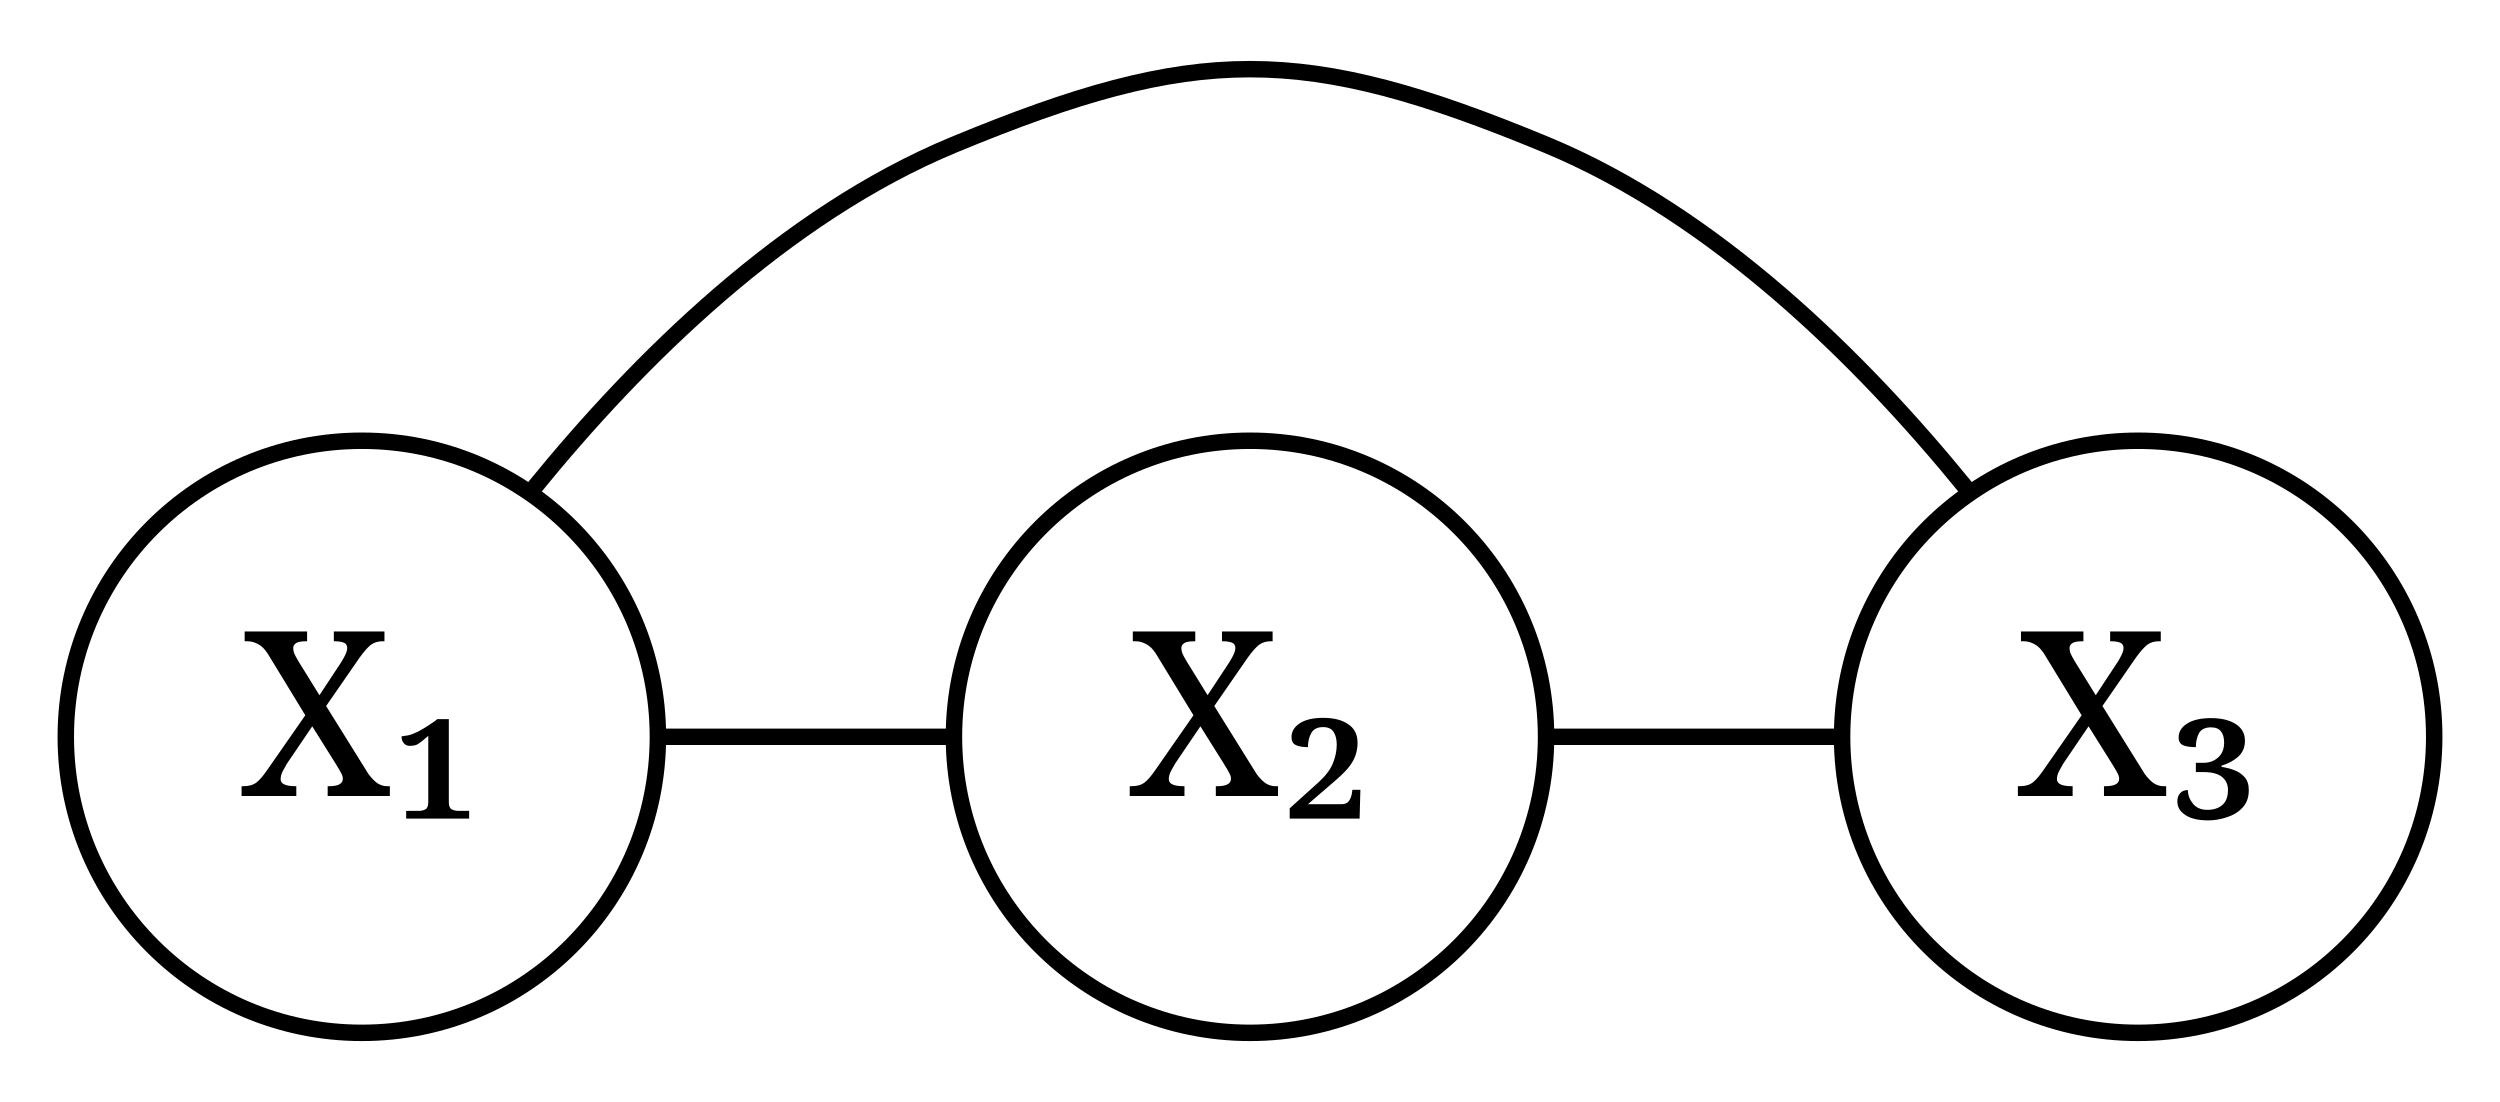
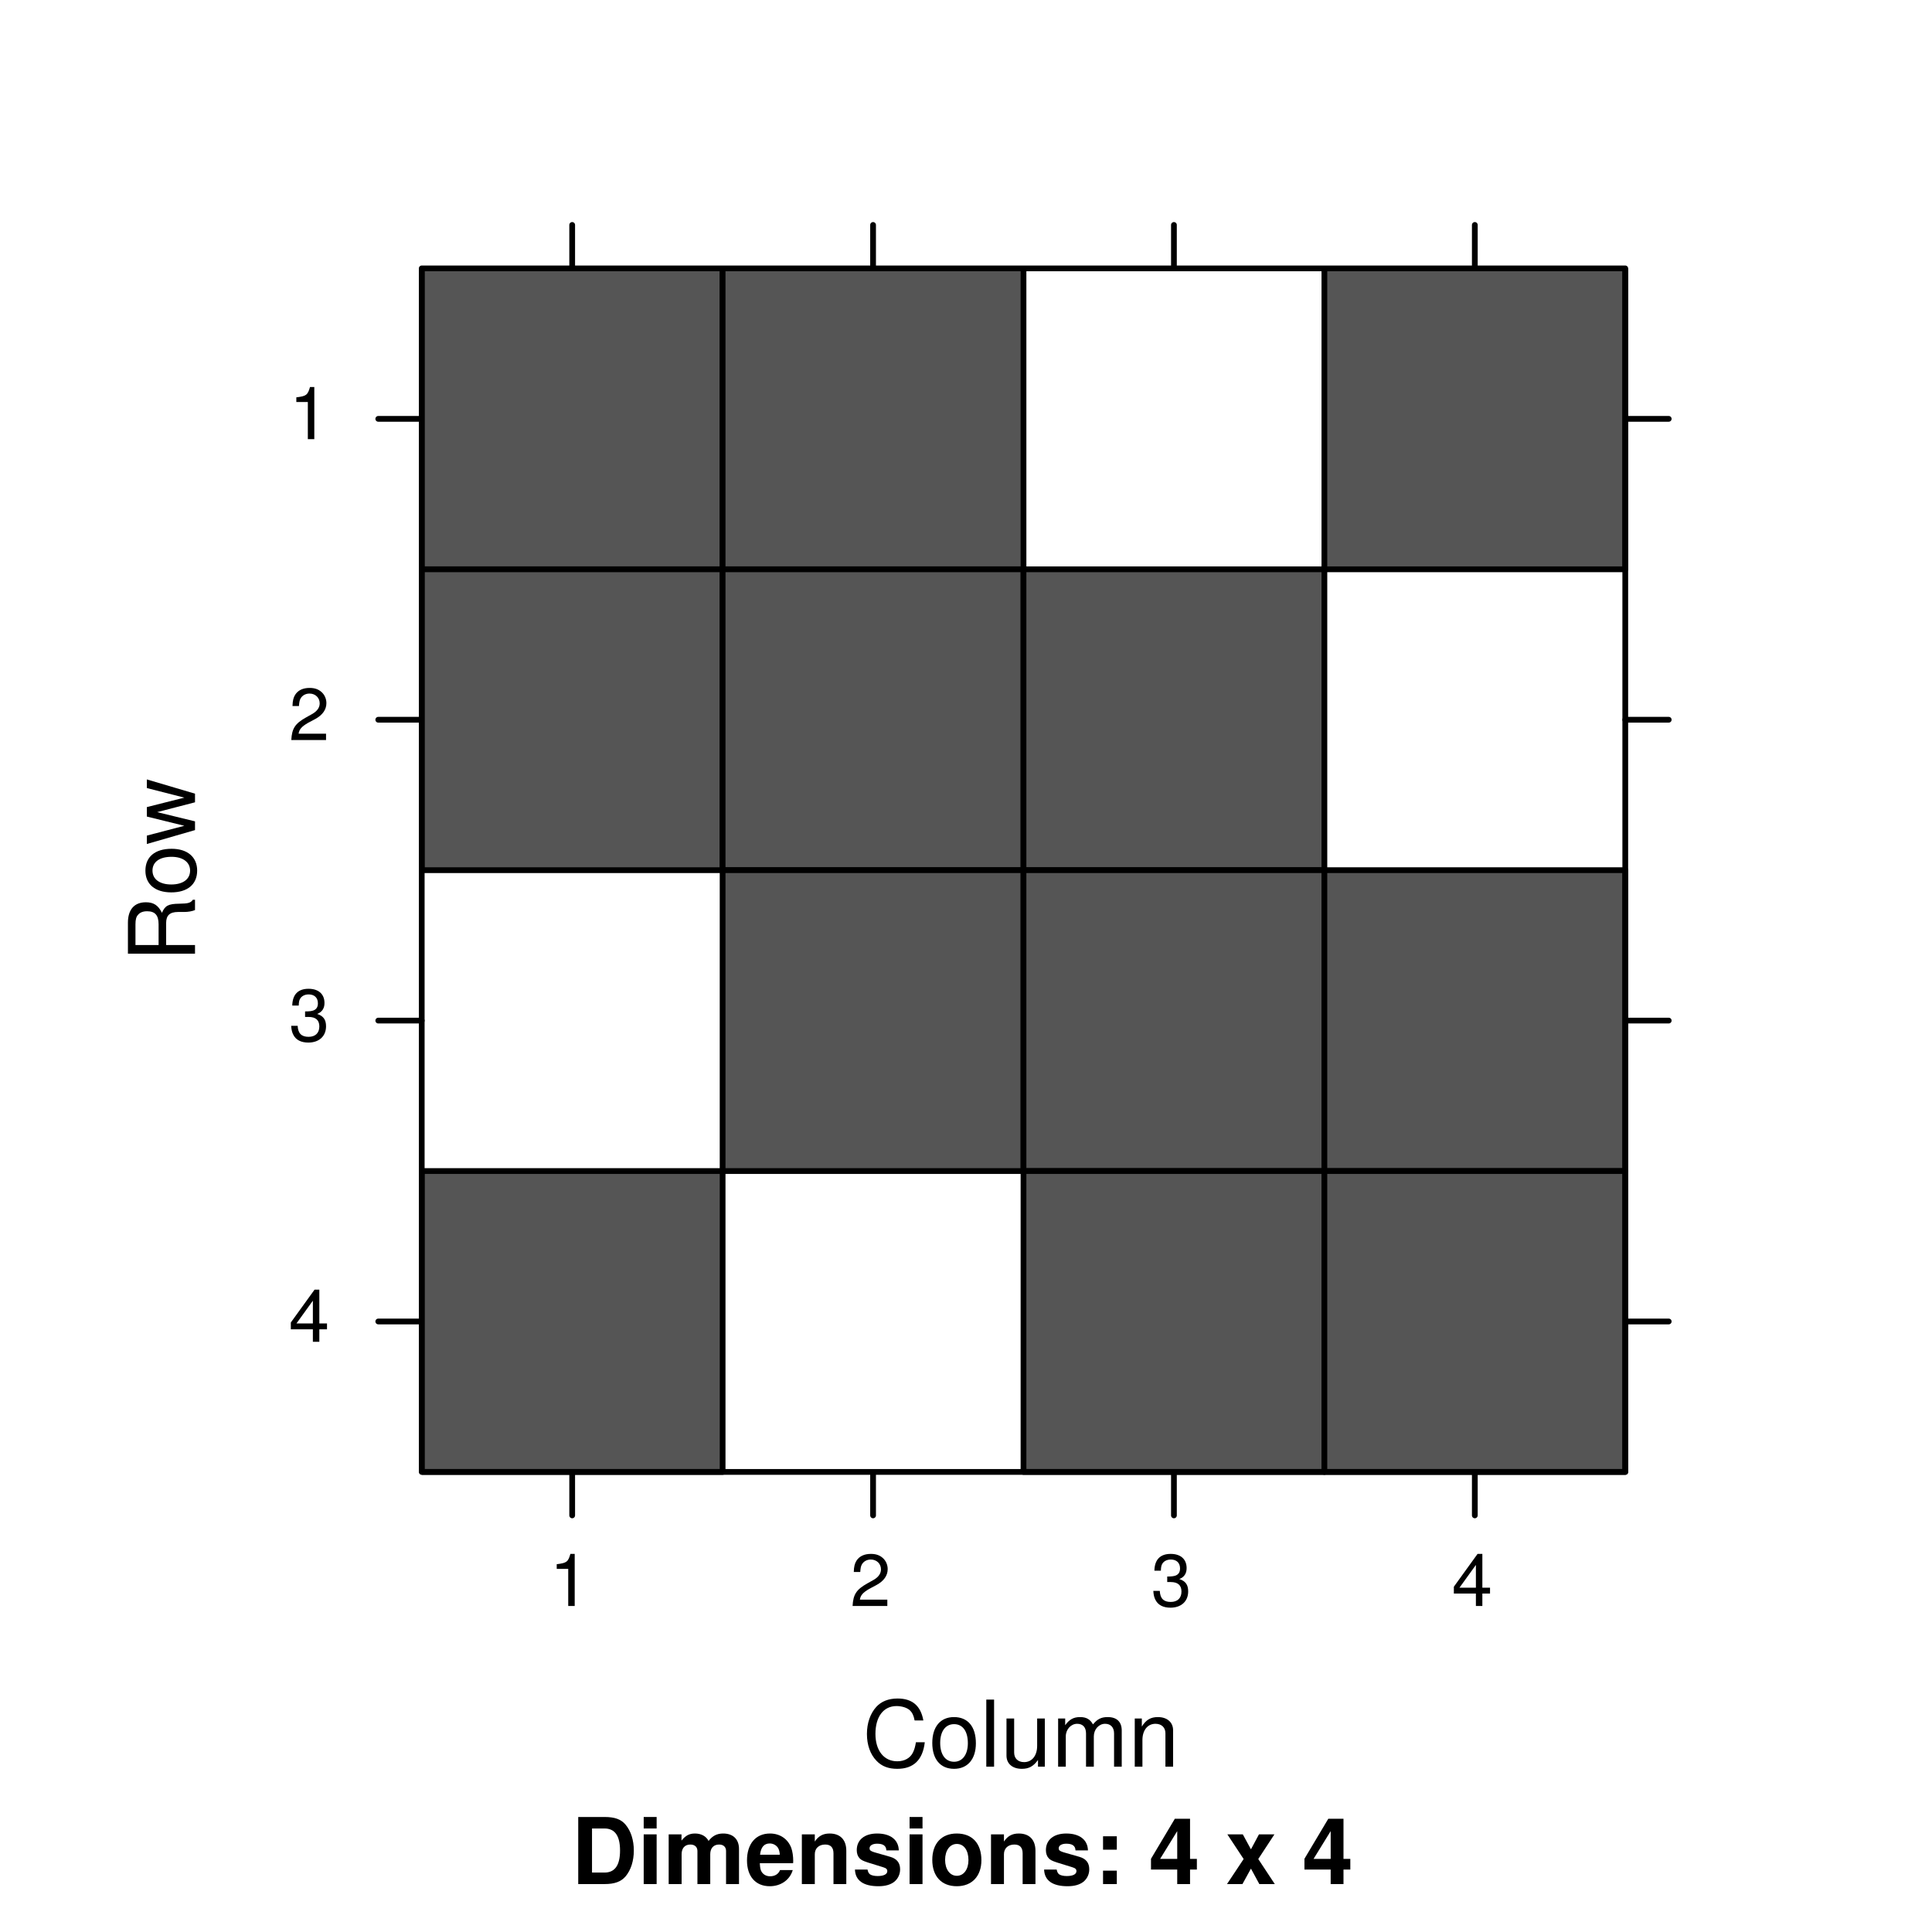
- <svg xmlns="http://www.w3.org/2000/svg" width="152pt" height="67pt" viewBox="0.00 0.00 152.00 66.59">
-   <g id="graph1" class="graph" transform="scale(1 1) rotate(0) translate(4 62.5922)">
-     <polygon fill="white" stroke="white" points="-4,5 -4,-62.592 149,-62.592 149,5 -4,5" />
-     <g id="node1" class="node">
-       <ellipse fill="none" stroke="black" cx="18" cy="-18" rx="18" ry="18" />
-       <text text-anchor="middle" x="18" y="-14.4" font-family="Times Roman,serif" font-size="14.00">X₁</text>
+ <svg xmlns="http://www.w3.org/2000/svg" xmlns:xlink="http://www.w3.org/1999/xlink" width="252pt" height="252pt" viewBox="0 0 252 252" version="1.1">
+   <defs>
+     <g>
+       <symbol overflow="visible" id="glyph0-0">
+         <path style="stroke:none;" d="M 0.922 0 L 4.344 0 C 5.672 0 6.516 -0.312 7.109 -1.016 C 7.797 -1.844 8.172 -3.031 8.172 -4.375 C 8.172 -5.719 7.797 -6.906 7.109 -7.734 C 6.516 -8.453 5.688 -8.75 4.344 -8.75 L 0.922 -8.75 Z M 2.719 -1.5 L 2.719 -7.25 L 4.344 -7.25 C 5.703 -7.25 6.375 -6.297 6.375 -4.375 C 6.375 -2.453 5.703 -1.5 4.344 -1.5 Z M 2.719 -1.5 " />
+       </symbol>
+       <symbol overflow="visible" id="glyph0-1">
+         <path style="stroke:none;" d="M 2.484 -6.484 L 0.797 -6.484 L 0.797 0 L 2.484 0 Z M 2.484 -8.75 L 0.797 -8.75 L 0.797 -7.25 L 2.484 -7.25 Z M 2.484 -8.75 " />
+       </symbol>
+       <symbol overflow="visible" id="glyph0-2">
+         <path style="stroke:none;" d="M 0.719 -6.484 L 0.719 0 L 2.406 0 L 2.406 -3.891 C 2.406 -4.688 2.828 -5.156 3.547 -5.156 C 4.109 -5.156 4.469 -4.844 4.469 -4.312 L 4.469 0 L 6.141 0 L 6.141 -3.891 C 6.141 -4.688 6.578 -5.156 7.297 -5.156 C 7.859 -5.156 8.203 -4.844 8.203 -4.312 L 8.203 0 L 9.891 0 L 9.891 -4.578 C 9.891 -5.844 9.125 -6.594 7.828 -6.594 C 7.016 -6.594 6.438 -6.297 5.922 -5.625 C 5.609 -6.234 4.969 -6.594 4.156 -6.594 C 3.422 -6.594 2.938 -6.344 2.391 -5.672 L 2.391 -6.484 Z M 0.719 -6.484 " />
+       </symbol>
+       <symbol overflow="visible" id="glyph0-3">
+         <path style="stroke:none;" d="M 6.281 -2.719 C 6.297 -2.859 6.297 -2.922 6.297 -3 C 6.297 -3.641 6.203 -4.25 6.047 -4.703 C 5.609 -5.875 4.578 -6.594 3.266 -6.594 C 1.406 -6.594 0.266 -5.25 0.266 -3.078 C 0.266 -1 1.391 0.281 3.234 0.281 C 4.688 0.281 5.859 -0.547 6.234 -1.828 L 4.578 -1.828 C 4.375 -1.312 3.906 -1.016 3.281 -1.016 C 2.812 -1.016 2.422 -1.219 2.188 -1.578 C 2.031 -1.812 1.969 -2.094 1.938 -2.719 Z M 1.969 -3.828 C 2.078 -4.812 2.5 -5.297 3.234 -5.297 C 3.656 -5.297 4.047 -5.094 4.281 -4.766 C 4.438 -4.531 4.516 -4.266 4.547 -3.828 Z M 1.969 -3.828 " />
+       </symbol>
+       <symbol overflow="visible" id="glyph0-4">
+         <path style="stroke:none;" d="M 0.75 -6.484 L 0.75 0 L 2.438 0 L 2.438 -3.891 C 2.438 -4.656 2.969 -5.156 3.797 -5.156 C 4.516 -5.156 4.875 -4.766 4.875 -4 L 4.875 0 L 6.547 0 L 6.547 -4.344 C 6.547 -5.766 5.766 -6.594 4.375 -6.594 C 3.5 -6.594 2.922 -6.266 2.438 -5.547 L 2.438 -6.484 Z M 0.75 -6.484 " />
+       </symbol>
+       <symbol overflow="visible" id="glyph0-5">
+         <path style="stroke:none;" d="M 6.062 -4.391 C 6.031 -5.766 4.984 -6.594 3.234 -6.594 C 1.594 -6.594 0.578 -5.766 0.578 -4.422 C 0.578 -4 0.703 -3.625 0.938 -3.375 C 1.156 -3.141 1.375 -3.031 1.984 -2.828 L 4 -2.203 C 4.422 -2.078 4.562 -1.938 4.562 -1.688 C 4.562 -1.281 4.094 -1.047 3.312 -1.047 C 2.875 -1.047 2.531 -1.125 2.312 -1.266 C 2.141 -1.406 2.062 -1.531 1.984 -1.891 L 0.344 -1.891 C 0.391 -0.469 1.438 0.281 3.406 0.281 C 4.312 0.281 4.984 0.078 5.469 -0.297 C 5.953 -0.688 6.234 -1.281 6.234 -1.922 C 6.234 -2.766 5.812 -3.297 4.969 -3.547 L 2.844 -4.156 C 2.375 -4.312 2.25 -4.406 2.25 -4.672 C 2.25 -5.031 2.641 -5.266 3.234 -5.266 C 4.031 -5.266 4.422 -4.984 4.438 -4.391 Z M 6.062 -4.391 " />
+       </symbol>
+       <symbol overflow="visible" id="glyph0-6">
+         <path style="stroke:none;" d="M 3.609 -6.594 C 1.625 -6.594 0.422 -5.281 0.422 -3.156 C 0.422 -1.016 1.625 0.281 3.625 0.281 C 5.594 0.281 6.828 -1.031 6.828 -3.109 C 6.828 -5.297 5.641 -6.594 3.609 -6.594 Z M 3.625 -5.234 C 4.547 -5.234 5.141 -4.406 5.141 -3.125 C 5.141 -1.922 4.531 -1.078 3.625 -1.078 C 2.719 -1.078 2.094 -1.922 2.094 -3.156 C 2.094 -4.391 2.719 -5.234 3.625 -5.234 Z M 3.625 -5.234 " />
+       </symbol>
+       <symbol overflow="visible" id="glyph0-7">
+         <path style="stroke:none;" d="M 3.156 -1.75 L 1.359 -1.75 L 1.359 0 L 3.156 0 Z M 3.156 -6.234 L 1.359 -6.234 L 1.359 -4.484 L 3.156 -4.484 Z M 3.156 -6.234 " />
+       </symbol>
+       <symbol overflow="visible" id="glyph0-8">
+         <path style="stroke:none;" d="" />
+       </symbol>
+       <symbol overflow="visible" id="glyph0-9">
+         <path style="stroke:none;" d="M 6.266 -3.281 L 5.375 -3.281 L 5.375 -8.516 L 3.391 -8.516 L 0.281 -3.297 L 0.281 -1.891 L 3.703 -1.891 L 3.703 0 L 5.375 0 L 5.375 -1.891 L 6.266 -1.891 Z M 3.703 -3.281 L 1.469 -3.281 L 3.703 -6.906 Z M 3.703 -3.281 " />
+       </symbol>
+       <symbol overflow="visible" id="glyph0-10">
+         <path style="stroke:none;" d="M 4.266 -3.266 L 6.375 -6.484 L 4.359 -6.484 L 3.312 -4.531 L 2.25 -6.484 L 0.234 -6.484 L 2.359 -3.266 L 0.188 0 L 2.203 0 L 3.312 -2.016 L 4.406 0 L 6.422 0 Z M 4.266 -3.266 " />
+       </symbol>
+       <symbol overflow="visible" id="glyph1-0">
+         <path style="stroke:none;" d="M 7.938 -6.031 C 7.594 -7.953 6.484 -8.891 4.578 -8.891 C 3.391 -8.891 2.453 -8.516 1.797 -7.797 C 1.016 -6.938 0.578 -5.688 0.578 -4.266 C 0.578 -2.828 1.016 -1.594 1.844 -0.75 C 2.516 -0.047 3.391 0.281 4.531 0.281 C 6.656 0.281 7.859 -0.875 8.125 -3.188 L 6.969 -3.188 C 6.875 -2.594 6.75 -2.188 6.578 -1.844 C 6.219 -1.109 5.469 -0.703 4.531 -0.703 C 2.797 -0.703 1.688 -2.094 1.688 -4.281 C 1.688 -6.531 2.75 -7.906 4.438 -7.906 C 5.141 -7.906 5.812 -7.688 6.172 -7.359 C 6.484 -7.062 6.672 -6.688 6.797 -6.031 Z M 7.938 -6.031 " />
+       </symbol>
+       <symbol overflow="visible" id="glyph1-1">
+         <path style="stroke:none;" d="M 3.266 -6.469 C 1.5 -6.469 0.438 -5.203 0.438 -3.094 C 0.438 -0.984 1.484 0.281 3.281 0.281 C 5.047 0.281 6.125 -0.984 6.125 -3.047 C 6.125 -5.219 5.078 -6.469 3.266 -6.469 Z M 3.281 -5.547 C 4.406 -5.547 5.078 -4.625 5.078 -3.062 C 5.078 -1.578 4.375 -0.641 3.281 -0.641 C 2.156 -0.641 1.469 -1.578 1.469 -3.094 C 1.469 -4.609 2.156 -5.547 3.281 -5.547 Z M 3.281 -5.547 " />
+       </symbol>
+       <symbol overflow="visible" id="glyph1-2">
+         <path style="stroke:none;" d="M 1.828 -8.75 L 0.812 -8.75 L 0.812 0 L 1.828 0 Z M 1.828 -8.75 " />
+       </symbol>
+       <symbol overflow="visible" id="glyph1-3">
+         <path style="stroke:none;" d="M 5.781 0 L 5.781 -6.281 L 4.781 -6.281 L 4.781 -2.719 C 4.781 -1.438 4.109 -0.594 3.078 -0.594 C 2.281 -0.594 1.781 -1.078 1.781 -1.844 L 1.781 -6.281 L 0.781 -6.281 L 0.781 -1.438 C 0.781 -0.391 1.562 0.281 2.781 0.281 C 3.703 0.281 4.297 -0.047 4.891 -0.875 L 4.891 0 Z M 5.781 0 " />
+       </symbol>
+       <symbol overflow="visible" id="glyph1-4">
+         <path style="stroke:none;" d="M 0.844 -6.281 L 0.844 0 L 1.844 0 L 1.844 -3.953 C 1.844 -4.859 2.516 -5.594 3.328 -5.594 C 4.062 -5.594 4.484 -5.141 4.484 -4.328 L 4.484 0 L 5.5 0 L 5.5 -3.953 C 5.5 -4.859 6.156 -5.594 6.969 -5.594 C 7.703 -5.594 8.141 -5.125 8.141 -4.328 L 8.141 0 L 9.141 0 L 9.141 -4.719 C 9.141 -5.844 8.5 -6.469 7.312 -6.469 C 6.484 -6.469 5.969 -6.219 5.391 -5.516 C 5.016 -6.188 4.516 -6.469 3.703 -6.469 C 2.859 -6.469 2.297 -6.156 1.766 -5.406 L 1.766 -6.281 Z M 0.844 -6.281 " />
+       </symbol>
+       <symbol overflow="visible" id="glyph1-5">
+         <path style="stroke:none;" d="M 0.844 -6.281 L 0.844 0 L 1.844 0 L 1.844 -3.469 C 1.844 -4.75 2.516 -5.594 3.547 -5.594 C 4.344 -5.594 4.844 -5.109 4.844 -4.359 L 4.844 0 L 5.844 0 L 5.844 -4.75 C 5.844 -5.797 5.062 -6.469 3.859 -6.469 C 2.922 -6.469 2.312 -6.109 1.766 -5.234 L 1.766 -6.281 Z M 0.844 -6.281 " />
+       </symbol>
+       <symbol overflow="visible" id="glyph2-0">
+         <path style="stroke:none;" d="M -3.766 -2.234 L -3.766 -5.109 C -3.766 -6.109 -3.281 -6.547 -2.203 -6.547 L -1.422 -6.547 C -0.891 -6.547 -0.359 -6.641 0 -6.797 L 0 -8.141 L -0.281 -8.141 C -0.562 -7.734 -0.875 -7.641 -2.047 -7.625 C -3.484 -7.609 -3.906 -7.375 -4.312 -6.438 C -4.797 -7.422 -5.406 -7.812 -6.406 -7.812 C -7.922 -7.812 -8.75 -6.859 -8.75 -5.141 L -8.75 -1.109 L 0 -1.109 L 0 -2.234 Z M -4.75 -2.234 L -7.766 -2.234 L -7.766 -4.938 C -7.766 -5.562 -7.672 -5.922 -7.422 -6.188 C -7.172 -6.484 -6.781 -6.641 -6.25 -6.641 C -5.219 -6.641 -4.75 -6.125 -4.75 -4.938 Z M -4.75 -2.234 " />
+       </symbol>
+       <symbol overflow="visible" id="glyph2-1">
+         <path style="stroke:none;" d="M -6.469 -3.266 C -6.469 -1.5 -5.203 -0.438 -3.094 -0.438 C -0.984 -0.438 0.281 -1.484 0.281 -3.281 C 0.281 -5.047 -0.984 -6.125 -3.047 -6.125 C -5.219 -6.125 -6.469 -5.078 -6.469 -3.266 Z M -5.547 -3.281 C -5.547 -4.406 -4.625 -5.078 -3.062 -5.078 C -1.578 -5.078 -0.641 -4.375 -0.641 -3.281 C -0.641 -2.156 -1.578 -1.469 -3.094 -1.469 C -4.609 -1.469 -5.547 -2.156 -5.547 -3.281 Z M -5.547 -3.281 " />
+       </symbol>
+       <symbol overflow="visible" id="glyph2-2">
+         <path style="stroke:none;" d="M 0 -6.641 L -6.281 -8.5 L -6.281 -7.375 L -1.391 -6.125 L -6.281 -4.891 L -6.281 -3.656 L -1.391 -2.453 L -6.281 -1.172 L -6.281 -0.078 L 0 -1.891 L 0 -3.031 L -4.938 -4.234 L 0 -5.516 Z M 0 -6.641 " />
+       </symbol>
+       <symbol overflow="visible" id="glyph3-0">
+         <path style="stroke:none;" d="M 2.484 -4.844 L 2.484 0 L 3.328 0 L 3.328 -6.797 L 2.766 -6.797 C 2.469 -5.75 2.281 -5.609 0.984 -5.453 L 0.984 -4.844 Z M 2.484 -4.844 " />
+       </symbol>
+       <symbol overflow="visible" id="glyph3-1">
+         <path style="stroke:none;" d="M 4.859 -0.828 L 1.281 -0.828 C 1.359 -1.391 1.672 -1.75 2.5 -2.234 L 3.469 -2.75 C 4.406 -3.266 4.906 -3.969 4.906 -4.812 C 4.906 -5.375 4.672 -5.906 4.266 -6.266 C 3.859 -6.625 3.375 -6.797 2.719 -6.797 C 1.859 -6.797 1.219 -6.5 0.844 -5.922 C 0.609 -5.562 0.5 -5.125 0.484 -4.438 L 1.328 -4.438 C 1.359 -4.906 1.406 -5.188 1.531 -5.406 C 1.75 -5.812 2.188 -6.062 2.703 -6.062 C 3.469 -6.062 4.031 -5.516 4.031 -4.781 C 4.031 -4.25 3.719 -3.797 3.125 -3.438 L 2.234 -2.938 C 0.812 -2.141 0.406 -1.5 0.328 0 L 4.859 0 Z M 4.859 -0.828 " />
+       </symbol>
+       <symbol overflow="visible" id="glyph3-2">
+         <path style="stroke:none;" d="M 2.125 -3.125 L 2.578 -3.125 C 3.516 -3.125 3.984 -2.703 3.984 -1.891 C 3.984 -1.031 3.469 -0.531 2.578 -0.531 C 1.656 -0.531 1.203 -0.984 1.156 -1.969 L 0.312 -1.969 C 0.344 -1.422 0.438 -1.078 0.609 -0.766 C 0.953 -0.109 1.625 0.219 2.547 0.219 C 3.953 0.219 4.859 -0.609 4.859 -1.906 C 4.859 -2.766 4.516 -3.25 3.703 -3.516 C 4.344 -3.766 4.656 -4.25 4.656 -4.938 C 4.656 -6.109 3.875 -6.797 2.578 -6.797 C 1.203 -6.797 0.484 -6.047 0.453 -4.609 L 1.297 -4.609 C 1.312 -5.016 1.344 -5.25 1.453 -5.453 C 1.641 -5.828 2.062 -6.062 2.594 -6.062 C 3.344 -6.062 3.797 -5.625 3.797 -4.906 C 3.797 -4.422 3.609 -4.141 3.25 -3.984 C 3.016 -3.891 2.719 -3.844 2.125 -3.844 Z M 2.125 -3.125 " />
+       </symbol>
+       <symbol overflow="visible" id="glyph3-3">
+         <path style="stroke:none;" d="M 3.141 -1.625 L 3.141 0 L 3.984 0 L 3.984 -1.625 L 4.984 -1.625 L 4.984 -2.391 L 3.984 -2.391 L 3.984 -6.797 L 3.359 -6.797 L 0.266 -2.516 L 0.266 -1.625 Z M 3.141 -2.391 L 1 -2.391 L 3.141 -5.359 Z M 3.141 -2.391 " />
+       </symbol>
    </g>
-     <g id="node2" class="node">
-       <ellipse fill="none" stroke="black" cx="72" cy="-18" rx="18" ry="18" />
-       <text text-anchor="middle" x="72" y="-14.4" font-family="Times Roman,serif" font-size="14.00">X₂</text>
+     <clipPath id="clip1">
+       <path d="M 55.008 35.008 L 212.992 35.008 L 212.992 192.992 L 55.008 192.992 Z M 55.008 35.008 " />
+     </clipPath>
+   </defs>
+   <g id="surface2">
+     <rect x="0" y="0" width="252" height="252" style="fill:rgb(100%,100%,100%);fill-opacity:1;stroke:none;" />
+     <g style="fill:rgb(0%,0%,0%);fill-opacity:1;">
+       <use xlink:href="#glyph0-0" x="74.5" y="245.748" />
+       <use xlink:href="#glyph0-1" x="83.164" y="245.748" />
+       <use xlink:href="#glyph0-2" x="86.5" y="245.748" />
+       <use xlink:href="#glyph0-3" x="97.168" y="245.748" />
+       <use xlink:href="#glyph0-4" x="103.84" y="245.748" />
+       <use xlink:href="#glyph0-5" x="111.172" y="245.748" />
+       <use xlink:href="#glyph0-1" x="117.844" y="245.748" />
+       <use xlink:href="#glyph0-6" x="121.18" y="245.748" />
+       <use xlink:href="#glyph0-4" x="128.512" y="245.748" />
+       <use xlink:href="#glyph0-5" x="135.844" y="245.748" />
+       <use xlink:href="#glyph0-7" x="142.516" y="245.748" />
+       <use xlink:href="#glyph0-8" x="146.512" y="245.748" />
+       <use xlink:href="#glyph0-9" x="149.848" y="245.748" />
+       <use xlink:href="#glyph0-8" x="156.52" y="245.748" />
+       <use xlink:href="#glyph0-10" x="159.855" y="245.748" />
+       <use xlink:href="#glyph0-8" x="166.527" y="245.748" />
+       <use xlink:href="#glyph0-9" x="169.863" y="245.748" />
    </g>
-     <g id="edge3" class="edge">
-       <path fill="none" stroke="black" d="M36.141,-18C42.024,-18 47.907,-18 53.79,-18" />
+     <g style="fill:rgb(0%,0%,0%);fill-opacity:1;">
+       <use xlink:href="#glyph1-0" x="112.5" y="230.436" />
+       <use xlink:href="#glyph1-1" x="121.164" y="230.436" />
+       <use xlink:href="#glyph1-2" x="127.836" y="230.436" />
+       <use xlink:href="#glyph1-3" x="130.5" y="230.436" />
+       <use xlink:href="#glyph1-4" x="137.172" y="230.436" />
+       <use xlink:href="#glyph1-5" x="147.168" y="230.436" />
    </g>
-     <g id="node3" class="node">
-       <ellipse fill="none" stroke="black" cx="126" cy="-18" rx="18" ry="18" />
-       <text text-anchor="middle" x="126" y="-14.4" font-family="Times Roman,serif" font-size="14.00">X₃</text>
+     <g style="fill:rgb(0%,0%,0%);fill-opacity:1;">
+       <use xlink:href="#glyph2-0" x="25.436" y="125.5" />
+       <use xlink:href="#glyph2-1" x="25.436" y="116.836" />
+       <use xlink:href="#glyph2-2" x="25.436" y="110.164" />
    </g>
-     <g id="edge5" class="edge">
-       <path fill="none" stroke="black" d="M28.462,-33.125C34.829,-40.95 43.711,-49.738 54,-54 68.782,-60.123 75.218,-60.123 90,-54 100.289,-49.738 109.171,-40.95 115.538,-33.125" />
+     <path style="fill:none;stroke-width:0.75;stroke-linecap:round;stroke-linejoin:round;stroke:rgb(0%,0%,0%);stroke-opacity:1;stroke-miterlimit:10;" d="M 74.633 35.008 L 74.633 29.34 " />
+     <path style="fill:none;stroke-width:0.75;stroke-linecap:round;stroke-linejoin:round;stroke:rgb(0%,0%,0%);stroke-opacity:1;stroke-miterlimit:10;" d="M 113.879 35.008 L 113.879 29.34 " />
+     <path style="fill:none;stroke-width:0.75;stroke-linecap:round;stroke-linejoin:round;stroke:rgb(0%,0%,0%);stroke-opacity:1;stroke-miterlimit:10;" d="M 153.121 35.008 L 153.121 29.34 " />
+     <path style="fill:none;stroke-width:0.75;stroke-linecap:round;stroke-linejoin:round;stroke:rgb(0%,0%,0%);stroke-opacity:1;stroke-miterlimit:10;" d="M 192.367 35.008 L 192.367 29.34 " />
+     <path style="fill:none;stroke-width:0.75;stroke-linecap:round;stroke-linejoin:round;stroke:rgb(0%,0%,0%);stroke-opacity:1;stroke-miterlimit:10;" d="M 55.008 54.633 L 49.34 54.633 " />
+     <path style="fill:none;stroke-width:0.75;stroke-linecap:round;stroke-linejoin:round;stroke:rgb(0%,0%,0%);stroke-opacity:1;stroke-miterlimit:10;" d="M 55.008 93.879 L 49.34 93.879 " />
+     <path style="fill:none;stroke-width:0.75;stroke-linecap:round;stroke-linejoin:round;stroke:rgb(0%,0%,0%);stroke-opacity:1;stroke-miterlimit:10;" d="M 55.008 133.121 L 49.34 133.121 " />
+     <path style="fill:none;stroke-width:0.75;stroke-linecap:round;stroke-linejoin:round;stroke:rgb(0%,0%,0%);stroke-opacity:1;stroke-miterlimit:10;" d="M 55.008 172.367 L 49.34 172.367 " />
+     <g style="fill:rgb(0%,0%,0%);fill-opacity:1;">
+       <use xlink:href="#glyph3-0" x="37.668" y="57.28" />
    </g>
-     <g id="edge7" class="edge">
-       <path fill="none" stroke="black" d="M90.141,-18C96.024,-18 101.907,-18 107.79,-18" />
+     <g style="fill:rgb(0%,0%,0%);fill-opacity:1;">
+       <use xlink:href="#glyph3-1" x="37.668" y="96.526" />
    </g>
+     <g style="fill:rgb(0%,0%,0%);fill-opacity:1;">
+       <use xlink:href="#glyph3-2" x="37.668" y="135.769" />
+     </g>
+     <g style="fill:rgb(0%,0%,0%);fill-opacity:1;">
+       <use xlink:href="#glyph3-3" x="37.668" y="175.015" />
+     </g>
+     <path style="fill:none;stroke-width:0.75;stroke-linecap:round;stroke-linejoin:round;stroke:rgb(0%,0%,0%);stroke-opacity:1;stroke-miterlimit:10;" d="M 74.633 191.992 L 74.633 197.66 " />
+     <path style="fill:none;stroke-width:0.75;stroke-linecap:round;stroke-linejoin:round;stroke:rgb(0%,0%,0%);stroke-opacity:1;stroke-miterlimit:10;" d="M 113.879 191.992 L 113.879 197.66 " />
+     <path style="fill:none;stroke-width:0.75;stroke-linecap:round;stroke-linejoin:round;stroke:rgb(0%,0%,0%);stroke-opacity:1;stroke-miterlimit:10;" d="M 153.121 191.992 L 153.121 197.66 " />
+     <path style="fill:none;stroke-width:0.75;stroke-linecap:round;stroke-linejoin:round;stroke:rgb(0%,0%,0%);stroke-opacity:1;stroke-miterlimit:10;" d="M 192.367 191.992 L 192.367 197.66 " />
+     <g style="fill:rgb(0%,0%,0%);fill-opacity:1;">
+       <use xlink:href="#glyph3-0" x="71.633" y="209.479" />
+     </g>
+     <g style="fill:rgb(0%,0%,0%);fill-opacity:1;">
+       <use xlink:href="#glyph3-1" x="110.879" y="209.479" />
+     </g>
+     <g style="fill:rgb(0%,0%,0%);fill-opacity:1;">
+       <use xlink:href="#glyph3-2" x="150.121" y="209.479" />
+     </g>
+     <g style="fill:rgb(0%,0%,0%);fill-opacity:1;">
+       <use xlink:href="#glyph3-3" x="189.367" y="209.479" />
+     </g>
+     <path style="fill:none;stroke-width:0.75;stroke-linecap:round;stroke-linejoin:round;stroke:rgb(0%,0%,0%);stroke-opacity:1;stroke-miterlimit:10;" d="M 211.992 54.633 L 217.66 54.633 " />
+     <path style="fill:none;stroke-width:0.75;stroke-linecap:round;stroke-linejoin:round;stroke:rgb(0%,0%,0%);stroke-opacity:1;stroke-miterlimit:10;" d="M 211.992 93.879 L 217.66 93.879 " />
+     <path style="fill:none;stroke-width:0.75;stroke-linecap:round;stroke-linejoin:round;stroke:rgb(0%,0%,0%);stroke-opacity:1;stroke-miterlimit:10;" d="M 211.992 133.121 L 217.66 133.121 " />
+     <path style="fill:none;stroke-width:0.75;stroke-linecap:round;stroke-linejoin:round;stroke:rgb(0%,0%,0%);stroke-opacity:1;stroke-miterlimit:10;" d="M 211.992 172.367 L 217.66 172.367 " />
+     <g clip-path="url(#clip1)" clip-rule="nonzero">
+       <path style="fill-rule:nonzero;fill:rgb(33.333%,33.333%,33.333%);fill-opacity:1;stroke-width:0.75;stroke-linecap:round;stroke-linejoin:round;stroke:rgb(0%,0%,0%);stroke-opacity:1;stroke-miterlimit:10;" d="M 55.008 35.008 L 94.254 35.008 L 94.254 74.254 L 55.008 74.254 Z M 55.008 35.008 " />
+       <path style="fill-rule:nonzero;fill:rgb(33.333%,33.333%,33.333%);fill-opacity:1;stroke-width:0.75;stroke-linecap:round;stroke-linejoin:round;stroke:rgb(0%,0%,0%);stroke-opacity:1;stroke-miterlimit:10;" d="M 55.008 74.254 L 94.254 74.254 L 94.254 113.5 L 55.008 113.5 Z M 55.008 74.254 " />
+       <path style="fill-rule:nonzero;fill:rgb(33.333%,33.333%,33.333%);fill-opacity:1;stroke-width:0.75;stroke-linecap:round;stroke-linejoin:round;stroke:rgb(0%,0%,0%);stroke-opacity:1;stroke-miterlimit:10;" d="M 55.008 152.746 L 94.254 152.746 L 94.254 191.992 L 55.008 191.992 Z M 55.008 152.746 " />
+       <path style="fill-rule:nonzero;fill:rgb(33.333%,33.333%,33.333%);fill-opacity:1;stroke-width:0.75;stroke-linecap:round;stroke-linejoin:round;stroke:rgb(0%,0%,0%);stroke-opacity:1;stroke-miterlimit:10;" d="M 94.254 35.008 L 133.5 35.008 L 133.5 74.254 L 94.254 74.254 Z M 94.254 35.008 " />
+       <path style="fill-rule:nonzero;fill:rgb(33.333%,33.333%,33.333%);fill-opacity:1;stroke-width:0.75;stroke-linecap:round;stroke-linejoin:round;stroke:rgb(0%,0%,0%);stroke-opacity:1;stroke-miterlimit:10;" d="M 94.254 74.254 L 133.5 74.254 L 133.5 113.5 L 94.254 113.5 Z M 94.254 74.254 " />
+       <path style="fill-rule:nonzero;fill:rgb(33.333%,33.333%,33.333%);fill-opacity:1;stroke-width:0.75;stroke-linecap:round;stroke-linejoin:round;stroke:rgb(0%,0%,0%);stroke-opacity:1;stroke-miterlimit:10;" d="M 94.254 113.5 L 133.5 113.5 L 133.5 152.746 L 94.254 152.746 Z M 94.254 113.5 " />
+       <path style="fill-rule:nonzero;fill:rgb(33.333%,33.333%,33.333%);fill-opacity:1;stroke-width:0.75;stroke-linecap:round;stroke-linejoin:round;stroke:rgb(0%,0%,0%);stroke-opacity:1;stroke-miterlimit:10;" d="M 133.5 74.254 L 172.746 74.254 L 172.746 113.5 L 133.5 113.5 Z M 133.5 74.254 " />
+       <path style="fill-rule:nonzero;fill:rgb(33.333%,33.333%,33.333%);fill-opacity:1;stroke-width:0.75;stroke-linecap:round;stroke-linejoin:round;stroke:rgb(0%,0%,0%);stroke-opacity:1;stroke-miterlimit:10;" d="M 133.5 113.5 L 172.746 113.5 L 172.746 152.746 L 133.5 152.746 Z M 133.5 113.5 " />
+       <path style="fill-rule:nonzero;fill:rgb(33.333%,33.333%,33.333%);fill-opacity:1;stroke-width:0.75;stroke-linecap:round;stroke-linejoin:round;stroke:rgb(0%,0%,0%);stroke-opacity:1;stroke-miterlimit:10;" d="M 133.5 152.746 L 172.746 152.746 L 172.746 191.992 L 133.5 191.992 Z M 133.5 152.746 " />
+       <path style="fill-rule:nonzero;fill:rgb(33.333%,33.333%,33.333%);fill-opacity:1;stroke-width:0.75;stroke-linecap:round;stroke-linejoin:round;stroke:rgb(0%,0%,0%);stroke-opacity:1;stroke-miterlimit:10;" d="M 172.746 35.008 L 211.992 35.008 L 211.992 74.254 L 172.746 74.254 Z M 172.746 35.008 " />
+       <path style="fill-rule:nonzero;fill:rgb(33.333%,33.333%,33.333%);fill-opacity:1;stroke-width:0.75;stroke-linecap:round;stroke-linejoin:round;stroke:rgb(0%,0%,0%);stroke-opacity:1;stroke-miterlimit:10;" d="M 172.746 113.5 L 211.992 113.5 L 211.992 152.746 L 172.746 152.746 Z M 172.746 113.5 " />
+       <path style="fill-rule:nonzero;fill:rgb(33.333%,33.333%,33.333%);fill-opacity:1;stroke-width:0.75;stroke-linecap:round;stroke-linejoin:round;stroke:rgb(0%,0%,0%);stroke-opacity:1;stroke-miterlimit:10;" d="M 172.746 152.746 L 211.992 152.746 L 211.992 191.992 L 172.746 191.992 Z M 172.746 152.746 " />
+     </g>
+     <path style="fill:none;stroke-width:0.75;stroke-linecap:round;stroke-linejoin:round;stroke:rgb(0%,0%,0%);stroke-opacity:1;stroke-miterlimit:10;" d="M 55.008 191.992 L 211.992 191.992 L 211.992 35.008 L 55.008 35.008 Z M 55.008 191.992 " />
  </g>
</svg>
